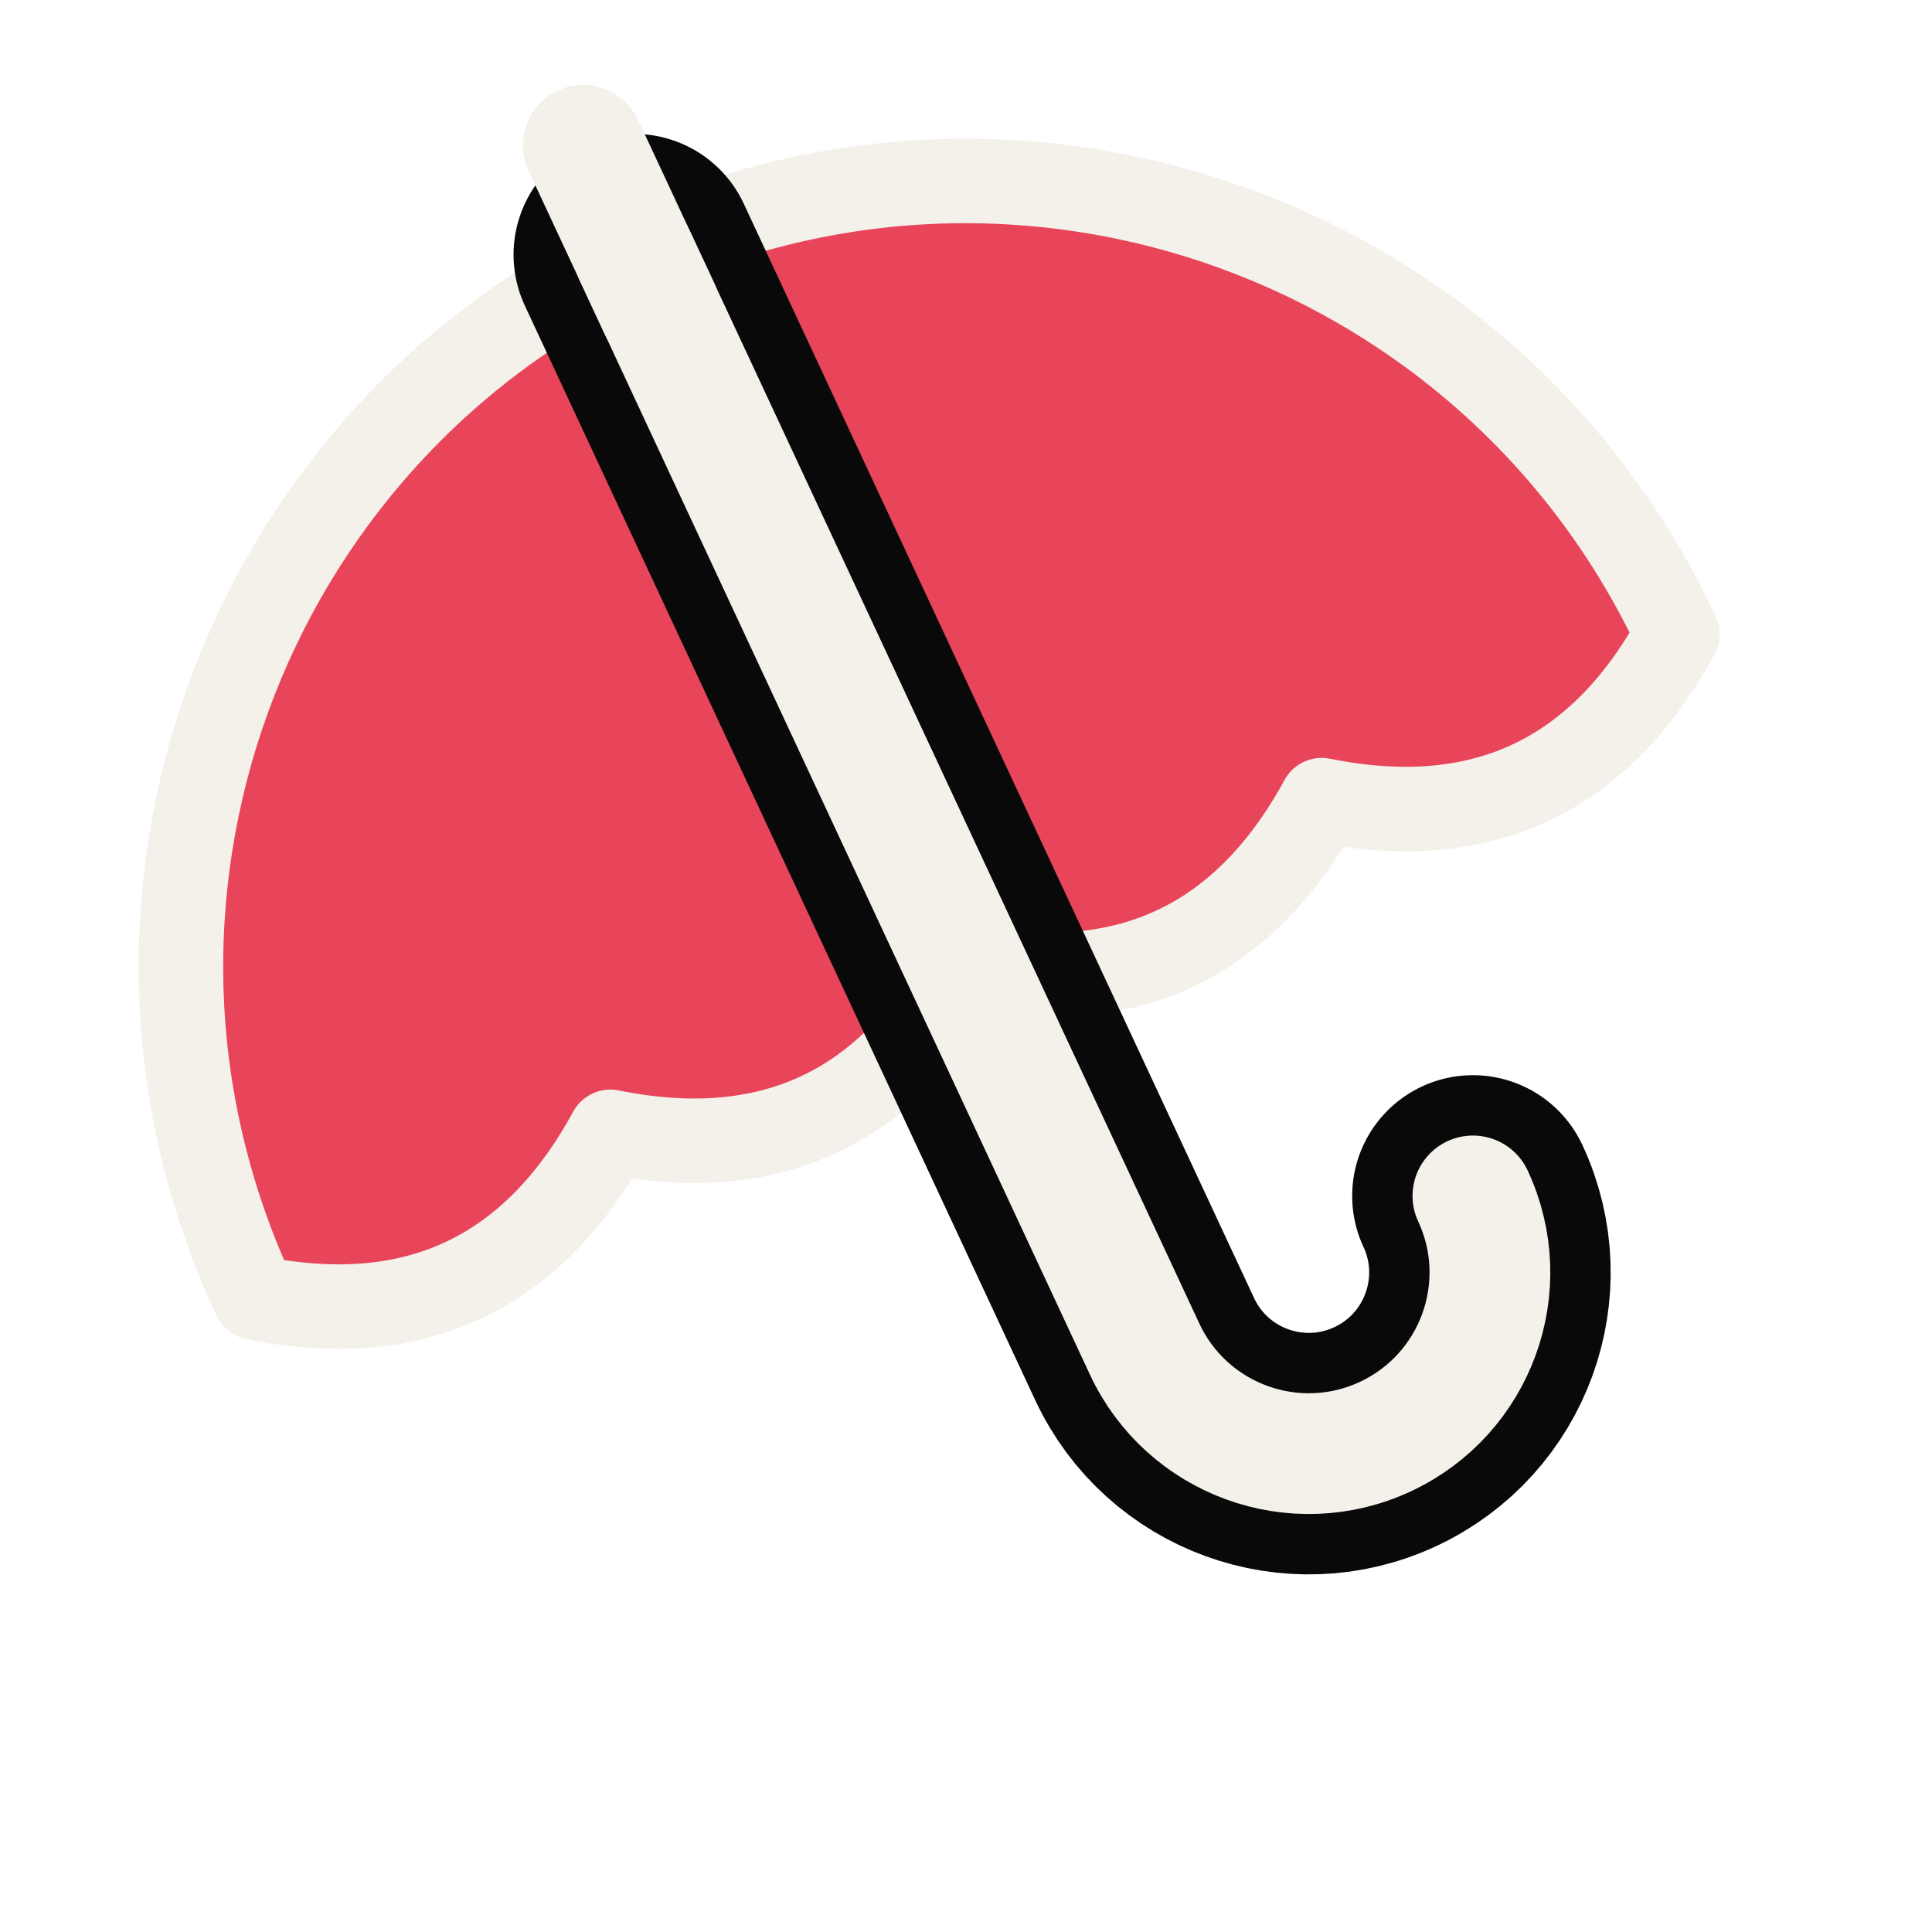
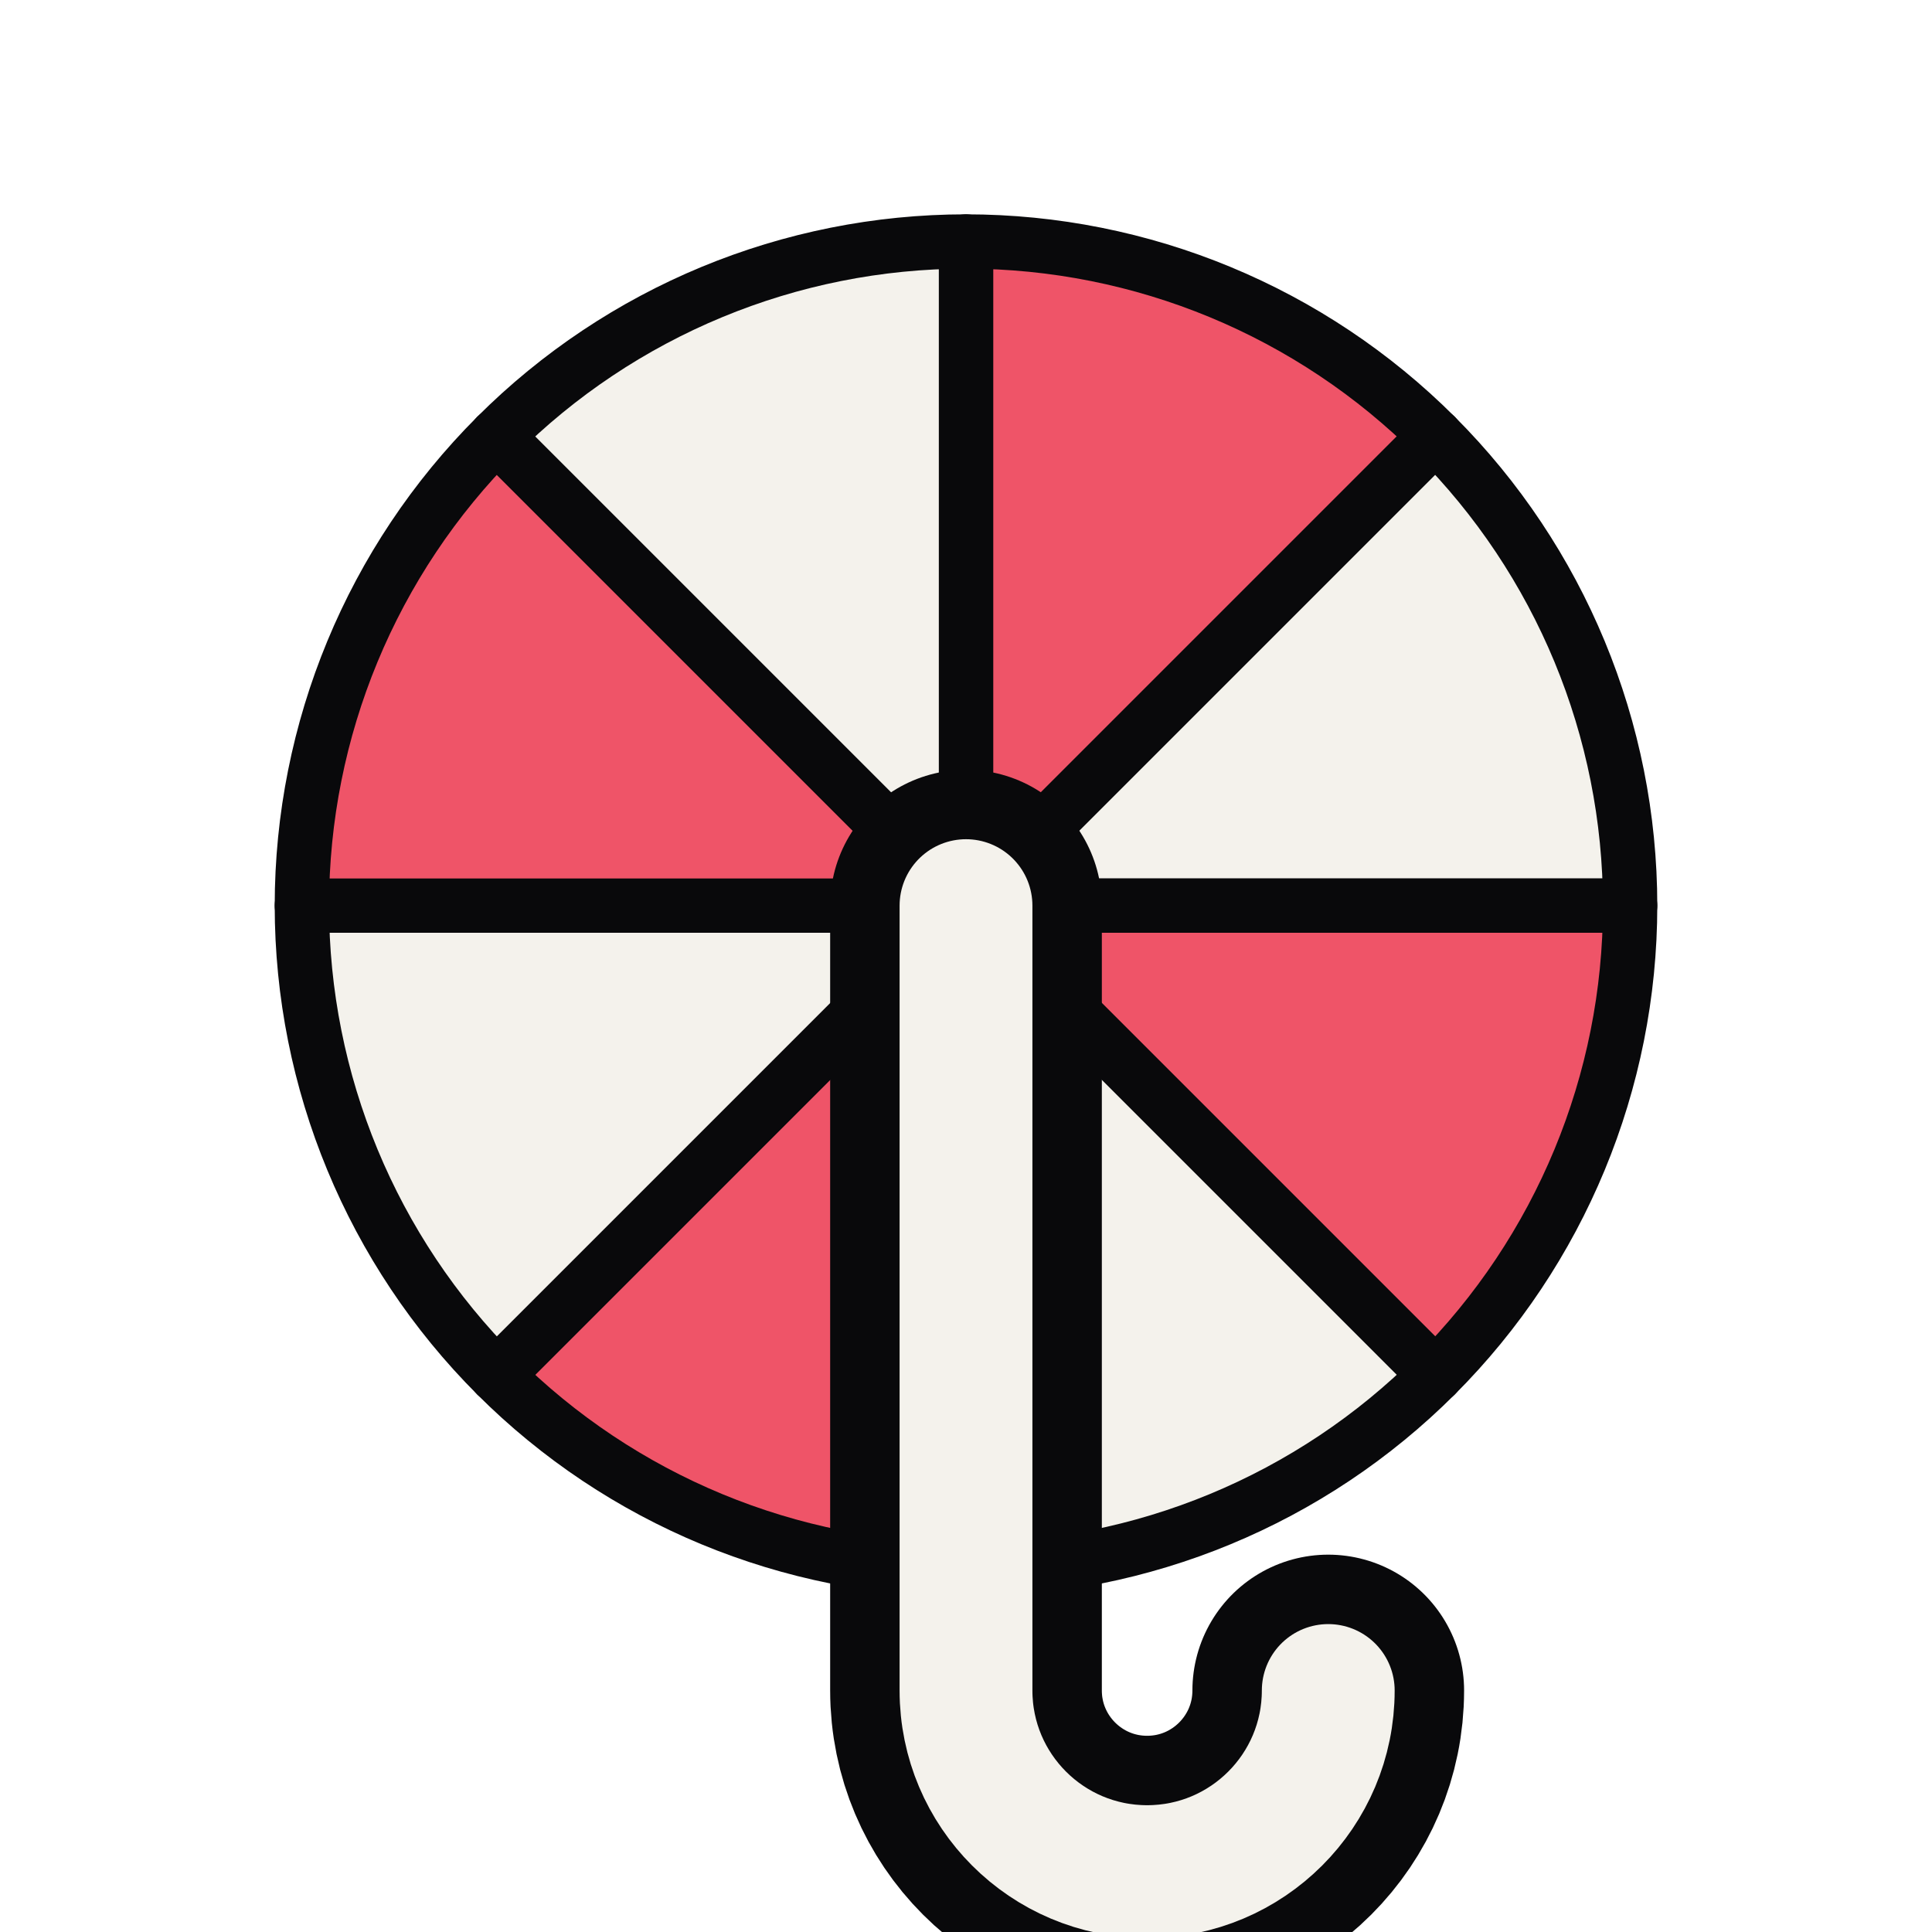
- <svg xmlns="http://www.w3.org/2000/svg" viewBox="0 0 32 32">
-   <g transform="rotate(-25 16 16)">
-     <path d="M3 16a13 13 0 0 1 26 0q-3.25 2.4-6.5 0-3.25 2.4-6.5 0-3.25 2.4-6.5 0-3.25 2.4-6.5 0Z" fill="#e8455a" stroke="#f3f1ea" stroke-width="1.4" stroke-linejoin="round" />
-     <path d="M16 3v20a3 3 0 0 0 6 0" fill="none" stroke="#09090a" stroke-width="4" stroke-linecap="round" />
-     <path d="M16 3v20a3 3 0 0 0 6 0" fill="none" stroke="#f3f1ea" stroke-width="2" stroke-linecap="round" />
-     <path d="M16 1v3" stroke="#f3f1ea" stroke-width="2" stroke-linecap="round" />
+ <svg xmlns="http://www.w3.org/2000/svg" width="32" height="32" viewBox="0 0 32 32">
+   <g stroke="#09090b" stroke-width="0.9" stroke-linejoin="round">
+     <path d="M16 15 16 4A11 11 0 0 1 23.778 7.222Z" fill="#ef5468" />
+     <path d="M16 15 23.778 7.222A11 11 0 0 1 27 15Z" fill="#f4f2ec" />
+     <path d="M16 15 27 15A11 11 0 0 1 23.778 22.778Z" fill="#ef5468" />
+     <path d="M16 15 23.778 22.778A11 11 0 0 1 16 26Z" fill="#f4f2ec" />
+     <path d="M16 15 16 26A11 11 0 0 1 8.222 22.778Z" fill="#ef5468" />
+     <path d="M16 15 8.222 22.778A11 11 0 0 1 5 15Z" fill="#f4f2ec" />
+     <path d="M16 15 5 15A11 11 0 0 1 8.222 7.222Z" fill="#ef5468" />
+     <path d="M16 15 8.222 7.222A11 11 0 0 1 16 4Z" fill="#f4f2ec" />
  </g>
+   <path d="M16 15V28a3 3 0 0 0 6 0" fill="none" stroke="#09090b" stroke-width="4.5" stroke-linecap="round" />
+   <path d="M16 15V28a3 3 0 0 0 6 0" fill="none" stroke="#f4f2ec" stroke-width="2.2" stroke-linecap="round" />
</svg>
